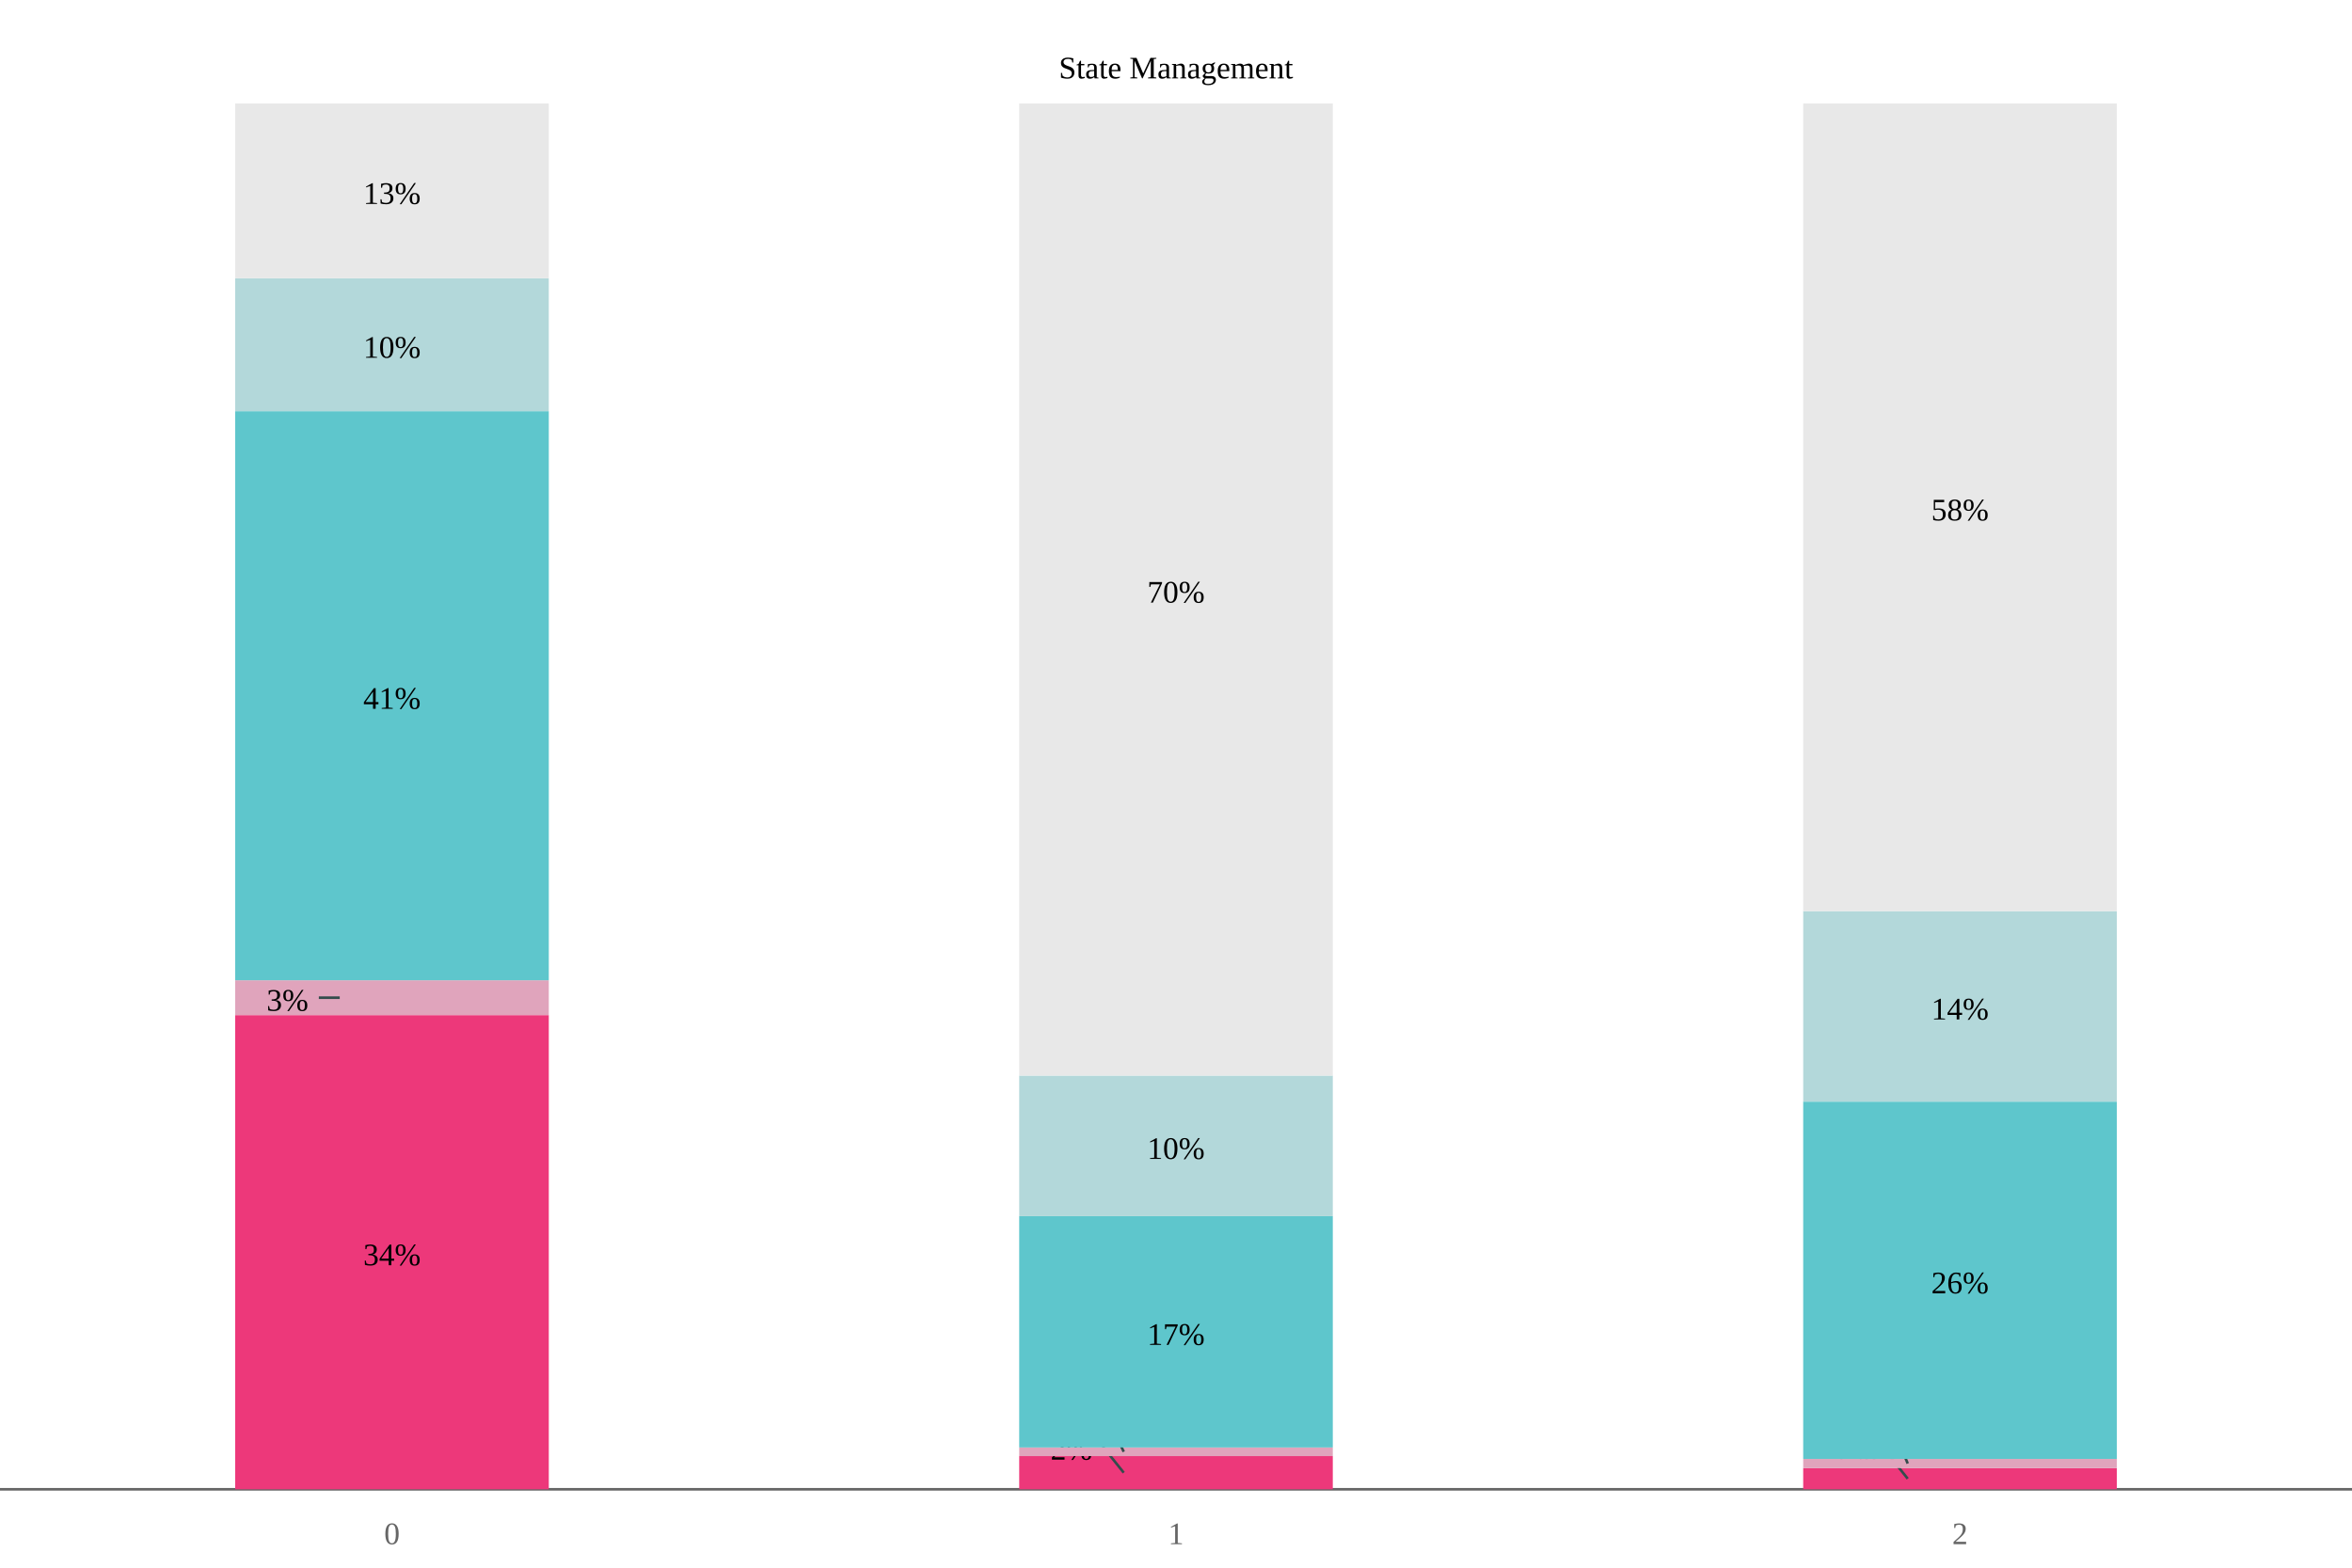
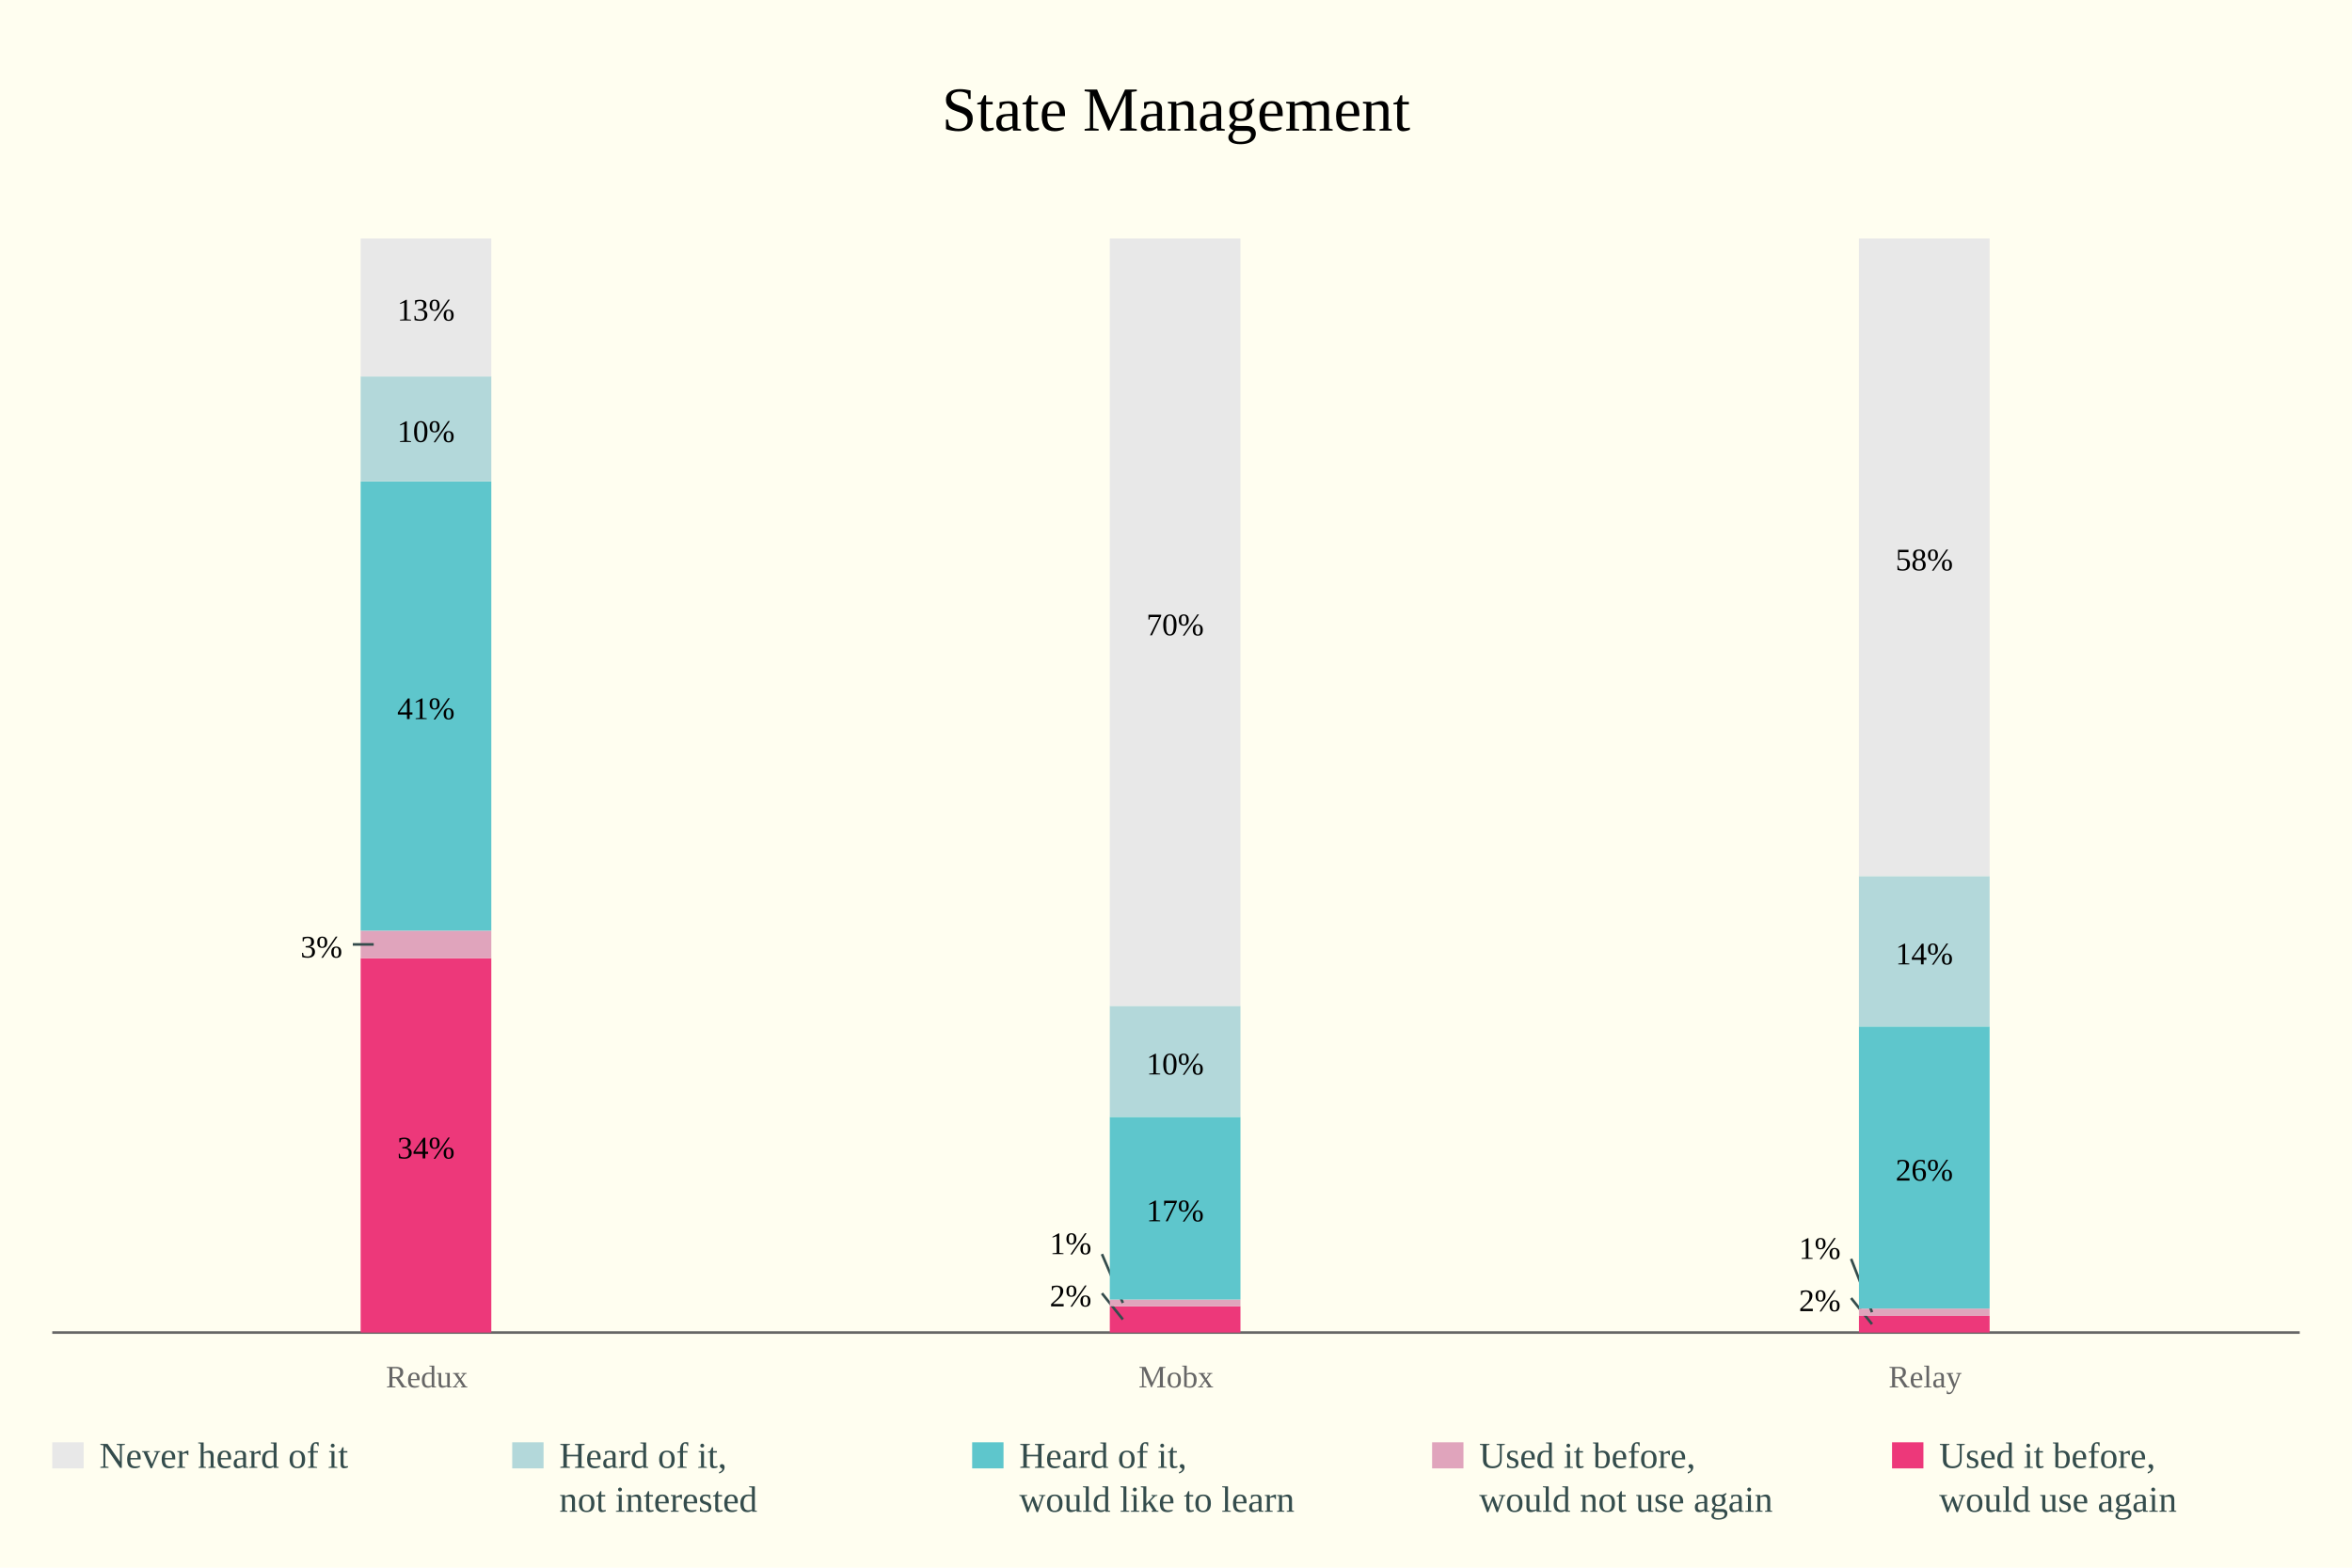
- <svg class="recharts-surface" width="900" height="600" viewbox="0 0 900 600" version="1.1" data-reactid="400">
-   <g class="recharts-layer recharts-x-axis" data-reactid="401">
-     <g class="recharts-layer recharts-cartesian-axis" data-reactid="402">
-       <line class="recharts-cartesian-axis-line" width="900" height="30" x="0" y="570" stroke="#666" fill="none" x1="0" y1="570" x2="900" y2="570" data-reactid="403" />
-       <g class="recharts-cartesian-axis-ticks" data-reactid="404">
-         <g class="recharts-cartesian-axis-tick" data-reactid="405">
-           <text dy="15" text-anchor="middle" width="900" height="30" x="150" y="576" stroke="none" fill="#666" class="recharts-cartesian-axis-tick-value" data-reactid="406">0</text>
-         </g>
-         <g class="recharts-cartesian-axis-tick" data-reactid="407">
-           <text dy="15" text-anchor="middle" width="900" height="30" x="450" y="576" stroke="none" fill="#666" class="recharts-cartesian-axis-tick-value" data-reactid="408">1</text>
-         </g>
-         <g class="recharts-cartesian-axis-tick" data-reactid="409">
-           <text dy="15" text-anchor="middle" width="900" height="30" x="750" y="576" stroke="none" fill="#666" class="recharts-cartesian-axis-tick-value" data-reactid="410">2</text>
+ <svg class="recharts-surface" width="900" height="600" viewbox="0 0 900 600" version="1.1" data-reactid="452">
+   <rect x="0" y="0" width="100%" height="100%" fill="#fffef0" />
+   <g class="recharts-layer recharts-x-axis" data-reactid="453">
+     <g class="recharts-layer recharts-cartesian-axis" data-reactid="454">
+       <line class="recharts-cartesian-axis-line" width="860" height="30" x="20" y="510" stroke="#666" fill="none" x1="20" y1="510" x2="880" y2="510" data-reactid="455" />
+       <g class="recharts-cartesian-axis-ticks" data-reactid="456">
+         <g class="recharts-cartesian-axis-tick" data-reactid="457">
+           <text dy="15" text-anchor="middle" width="860" height="30" x="163.333" y="516" stroke="none" fill="#666" class="recharts-cartesian-axis-tick-value" data-reactid="458">Redux</text>
+         </g>
+         <g class="recharts-cartesian-axis-tick" data-reactid="459">
+           <text dy="15" text-anchor="middle" width="860" height="30" x="450" y="516" stroke="none" fill="#666" class="recharts-cartesian-axis-tick-value" data-reactid="460">Mobx</text>
+         </g>
+         <g class="recharts-cartesian-axis-tick" data-reactid="461">
+           <text dy="15" text-anchor="middle" width="860" height="30" x="736.667" y="516" stroke="none" fill="#666" class="recharts-cartesian-axis-tick-value" data-reactid="462">Relay</text>
        </g>
      </g>
    </g>
  </g>
-   <g class="recharts-layer recharts-bar-graphical" data-reactid="411">
-     <g class="recharts-layer recharts-bar use-again" data-reactid="412">
-       <g class="recharts-layer recharts-bar-rectangles" data-reactid="413">
-         <g style="transform-origin:center bottom;" data-reactid="414">
-           <path fill="#ed387a" x="90" y="388.512" width="120" height="181.488" stroke="none" stroke-width="1" stroke-dasharray="none" class="recharts-rectangle recharts-bar-rectangle" d="M 90,388.512 h 120 v 181.488 h -120 Z" data-reactid="415" />
-         </g>
-         <g style="transform-origin:center bottom;" data-reactid="416">
-           <path fill="#ed387a" x="390" y="557.289" width="120" height="12.711" stroke="none" stroke-width="1" stroke-dasharray="none" class="recharts-rectangle recharts-bar-rectangle" d="M 390,557.289 h 120 v 12.711 h -120 Z" data-reactid="417" />
-         </g>
-         <g style="transform-origin:center bottom;" data-reactid="418">
-           <path fill="#ed387a" x="690" y="561.906" width="120" height="8.094" stroke="none" stroke-width="1" stroke-dasharray="none" class="recharts-rectangle recharts-bar-rectangle" d="M 690,561.906 h 120 v 8.094 h -120 Z" data-reactid="419" />
-         </g>
-       </g>
-       <g class="recharts-layer recharts-bar-rectangle-labels" data-reactid="420">
-         <g class="recharts-layer recharts-bar-labels" data-reactid="421">
-           <g class="recharts-cartesian-bar-label" data-reactid="422">
-             <text class="label" x="150" y="484.256" text-anchor="middle" data-reactid="423">34%</text>
-           </g>
-           <g class="recharts-cartesian-bar-label" data-reactid="424">
-             <text class="label" x="410" y="558.644" text-anchor="middle" data-reactid="425">2%</text>
-             <line x1="422" y1="553.644" x2="430" y2="563.644" stroke="#344c4c" stroke-width="1" data-reactid="426" />
-           </g>
-           <g class="recharts-cartesian-bar-label" data-reactid="427">
-             <text class="label" x="710" y="560.953" text-anchor="middle" data-reactid="428">2%</text>
-             <line x1="722" y1="555.953" x2="730" y2="565.953" stroke="#344c4c" stroke-width="1" data-reactid="429" />
-           </g>
-         </g>
-       </g>
-     </g>
-     <g class="recharts-layer recharts-bar not-use-again" data-reactid="430">
-       <g class="recharts-layer recharts-bar-rectangles" data-reactid="431">
-         <g style="transform-origin:center bottom;" data-reactid="432">
-           <path fill="#e0a4bc" x="90" y="375.174" width="120" height="13.338" stroke="none" stroke-width="1" stroke-dasharray="none" class="recharts-rectangle recharts-bar-rectangle" d="M 90,375.174 h 120 v 13.338 h -120 Z" data-reactid="433" />
-         </g>
-         <g style="transform-origin:center bottom;" data-reactid="434">
-           <path fill="#e0a4bc" x="390" y="553.983" width="120" height="3.306" stroke="none" stroke-width="1" stroke-dasharray="none" class="recharts-rectangle recharts-bar-rectangle" d="M 390,553.983 h 120 v 3.306 h -120 Z" data-reactid="435" />
-         </g>
-         <g style="transform-origin:center bottom;" data-reactid="436">
-           <path fill="#e0a4bc" x="690" y="558.372" width="120" height="3.534" stroke="none" stroke-width="1" stroke-dasharray="none" class="recharts-rectangle recharts-bar-rectangle" d="M 690,558.372 h 120 v 3.534 h -120 Z" data-reactid="437" />
-         </g>
-       </g>
-       <g class="recharts-layer recharts-bar-rectangle-labels" data-reactid="438">
-         <g class="recharts-layer recharts-bar-labels" data-reactid="439">
-           <g class="recharts-cartesian-bar-label" data-reactid="440">
-             <text class="label" x="110" y="386.843" text-anchor="middle" data-reactid="441">3%</text>
-             <line x1="122" y1="381.843" x2="130" y2="381.843" stroke="#344c4c" stroke-width="1" data-reactid="442" />
-           </g>
-           <g class="recharts-cartesian-bar-label" data-reactid="443">
-             <text class="label" x="410" y="538.644" text-anchor="middle" data-reactid="444">1%</text>
-             <line x1="422" y1="538.644" x2="430" y2="555.636" stroke="#344c4c" stroke-width="1" data-reactid="445" />
-           </g>
-           <g class="recharts-cartesian-bar-label" data-reactid="446">
-             <text class="label" x="710" y="540.953" text-anchor="middle" data-reactid="447">1%</text>
-             <line x1="722" y1="540.953" x2="730" y2="560.139" stroke="#344c4c" stroke-width="1" data-reactid="448" />
-           </g>
-         </g>
-       </g>
-     </g>
-     <g class="recharts-layer recharts-bar want-to-learn" data-reactid="449">
-       <g class="recharts-layer recharts-bar-rectangles" data-reactid="450">
-         <g style="transform-origin:center bottom;" data-reactid="451">
-           <path fill="#5ec6cc" x="90" y="157.377" width="120" height="217.797" stroke="none" stroke-width="1" stroke-dasharray="none" class="recharts-rectangle recharts-bar-rectangle" d="M 90,157.377 h 120 v 217.797 h -120 Z" data-reactid="452" />
-         </g>
-         <g style="transform-origin:center bottom;" data-reactid="453">
-           <path fill="#5ec6cc" x="390" y="465.462" width="120" height="88.521" stroke="none" stroke-width="1" stroke-dasharray="none" class="recharts-rectangle recharts-bar-rectangle" d="M 390,465.462 h 120 v 88.521 h -120 Z" data-reactid="454" />
-         </g>
-         <g style="transform-origin:center bottom;" data-reactid="455">
-           <path fill="#5ec6cc" x="690" y="421.629" width="120" height="136.743" stroke="none" stroke-width="1" stroke-dasharray="none" class="recharts-rectangle recharts-bar-rectangle" d="M 690,421.629 h 120 v 136.743 h -120 Z" data-reactid="456" />
-         </g>
-       </g>
-       <g class="recharts-layer recharts-bar-rectangle-labels" data-reactid="457">
-         <g class="recharts-layer recharts-bar-labels" data-reactid="458">
-           <g class="recharts-cartesian-bar-label" data-reactid="459">
-             <text class="label" x="150" y="271.275" text-anchor="middle" data-reactid="460">41%</text>
-           </g>
-           <g class="recharts-cartesian-bar-label" data-reactid="461">
-             <text class="label" x="450" y="514.722" text-anchor="middle" data-reactid="462">17%</text>
-           </g>
-           <g class="recharts-cartesian-bar-label" data-reactid="463">
-             <text class="label" x="750" y="495" text-anchor="middle" data-reactid="464">26%</text>
-           </g>
-         </g>
-       </g>
-     </g>
-     <g class="recharts-layer recharts-bar not-interested" data-reactid="465">
-       <g class="recharts-layer recharts-bar-rectangles" data-reactid="466">
-         <g style="transform-origin:center bottom;" data-reactid="467">
-           <path fill="#b3d8da" x="90" y="106.476" width="120" height="50.901" stroke="none" stroke-width="1" stroke-dasharray="none" class="recharts-rectangle recharts-bar-rectangle" d="M 90,106.476 h 120 v 50.901 h -120 Z" data-reactid="468" />
-         </g>
-         <g style="transform-origin:center bottom;" data-reactid="469">
-           <path fill="#b3d8da" x="390" y="411.654" width="120" height="53.808" stroke="none" stroke-width="1" stroke-dasharray="none" class="recharts-rectangle recharts-bar-rectangle" d="M 390,411.654 h 120 v 53.808 h -120 Z" data-reactid="470" />
-         </g>
-         <g style="transform-origin:center bottom;" data-reactid="471">
-           <path fill="#b3d8da" x="690" y="348.726" width="120" height="72.903" stroke="none" stroke-width="1" stroke-dasharray="none" class="recharts-rectangle recharts-bar-rectangle" d="M 690,348.726 h 120 v 72.903 h -120 Z" data-reactid="472" />
-         </g>
-       </g>
-       <g class="recharts-layer recharts-bar-rectangle-labels" data-reactid="473">
-         <g class="recharts-layer recharts-bar-labels" data-reactid="474">
-           <g class="recharts-cartesian-bar-label" data-reactid="475">
-             <text class="label" x="150" y="136.927" text-anchor="middle" data-reactid="476">10%</text>
-           </g>
-           <g class="recharts-cartesian-bar-label" data-reactid="477">
-             <text class="label" x="450" y="443.558" text-anchor="middle" data-reactid="478">10%</text>
+   <g class="recharts-layer recharts-bar-graphical" data-reactid="463">
+     <g class="recharts-layer recharts-bar use-again" data-reactid="464">
+       <g class="recharts-layer recharts-bar-rectangles" data-reactid="465">
+         <g style="transform-origin:center bottom;" data-reactid="466">
+           <path fill="#ed387a" x="138" y="366.72" width="50" height="143.28" stroke="none" stroke-width="1" stroke-dasharray="none" class="recharts-rectangle recharts-bar-rectangle" d="M 138,366.72 h 50 v 143.28 h -50 Z" data-reactid="467" />
+         </g>
+         <g style="transform-origin:center bottom;" data-reactid="468">
+           <path fill="#ed387a" x="424.667" y="499.965" width="50" height="10.035" stroke="none" stroke-width="1" stroke-dasharray="none" class="recharts-rectangle recharts-bar-rectangle" d="M 424.667,499.965 h 50 v 10.035 h -50 Z" data-reactid="469" />
+         </g>
+         <g style="transform-origin:center bottom;" data-reactid="470">
+           <path fill="#ed387a" x="711.333" y="503.61" width="50" height="6.39" stroke="none" stroke-width="1" stroke-dasharray="none" class="recharts-rectangle recharts-bar-rectangle" d="M 711.333,503.61 h 50 v 6.39 h -50 Z" data-reactid="471" />
+         </g>
+       </g>
+       <g class="recharts-layer recharts-bar-rectangle-labels" data-reactid="472">
+         <g class="recharts-layer recharts-bar-labels" data-reactid="473">
+           <g class="recharts-cartesian-bar-label" data-reactid="474">
+             <text class="label" x="163" y="443.36" text-anchor="middle" data-reactid="475">34%</text>
+           </g>
+           <g class="recharts-cartesian-bar-label" data-reactid="476">
+             <text class="label" x="409.667" y="499.982" text-anchor="middle" data-reactid="477">2%</text>
+             <line x1="421.667" y1="494.982" x2="429.667" y2="504.982" stroke="#344c4c" stroke-width="1" data-reactid="478" />
          </g>
          <g class="recharts-cartesian-bar-label" data-reactid="479">
-             <text class="label" x="750" y="390.178" text-anchor="middle" data-reactid="480">14%</text>
-           </g>
-         </g>
-       </g>
-     </g>
-     <g class="recharts-layer recharts-bar never-heard" data-reactid="481">
-       <g class="recharts-layer recharts-bar-rectangles" data-reactid="482">
-         <g style="transform-origin:center bottom;" data-reactid="483">
-           <path fill="#e8e8e8" x="90" y="39.615" width="120" height="66.861" stroke="none" stroke-width="1" stroke-dasharray="none" class="recharts-rectangle recharts-bar-rectangle" d="M 90,39.615 h 120 v 66.861 h -120 Z" data-reactid="484" />
-         </g>
-         <g style="transform-origin:center bottom;" data-reactid="485">
-           <path fill="#e8e8e8" x="390" y="39.615" width="120" height="372.039" stroke="none" stroke-width="1" stroke-dasharray="none" class="recharts-rectangle recharts-bar-rectangle" d="M 390,39.615 h 120 v 372.039 h -120 Z" data-reactid="486" />
-         </g>
-         <g style="transform-origin:center bottom;" data-reactid="487">
-           <path fill="#e8e8e8" x="690" y="39.615" width="120" height="309.111" stroke="none" stroke-width="1" stroke-dasharray="none" class="recharts-rectangle recharts-bar-rectangle" d="M 690,39.615 h 120 v 309.111 h -120 Z" data-reactid="488" />
-         </g>
-       </g>
-       <g class="recharts-layer recharts-bar-rectangle-labels" data-reactid="489">
-         <g class="recharts-layer recharts-bar-labels" data-reactid="490">
-           <g class="recharts-cartesian-bar-label" data-reactid="491">
-             <text class="label" x="150" y="78.046" text-anchor="middle" data-reactid="492">13%</text>
-           </g>
-           <g class="recharts-cartesian-bar-label" data-reactid="493">
-             <text class="label" x="450" y="230.635" text-anchor="middle" data-reactid="494">70%</text>
+             <text class="label" x="696.333" y="501.805" text-anchor="middle" data-reactid="480">2%</text>
+             <line x1="708.333" y1="496.805" x2="716.333" y2="506.805" stroke="#344c4c" stroke-width="1" data-reactid="481" />
+           </g>
+         </g>
+       </g>
+     </g>
+     <g class="recharts-layer recharts-bar not-use-again" data-reactid="482">
+       <g class="recharts-layer recharts-bar-rectangles" data-reactid="483">
+         <g style="transform-origin:center bottom;" data-reactid="484">
+           <path fill="#e0a4bc" x="138" y="356.19" width="50" height="10.53" stroke="none" stroke-width="1" stroke-dasharray="none" class="recharts-rectangle recharts-bar-rectangle" d="M 138,356.19 h 50 v 10.53 h -50 Z" data-reactid="485" />
+         </g>
+         <g style="transform-origin:center bottom;" data-reactid="486">
+           <path fill="#e0a4bc" x="424.667" y="497.355" width="50" height="2.61" stroke="none" stroke-width="1" stroke-dasharray="none" class="recharts-rectangle recharts-bar-rectangle" d="M 424.667,497.355 h 50 v 2.61 h -50 Z" data-reactid="487" />
+         </g>
+         <g style="transform-origin:center bottom;" data-reactid="488">
+           <path fill="#e0a4bc" x="711.333" y="500.82" width="50" height="2.79" stroke="none" stroke-width="1" stroke-dasharray="none" class="recharts-rectangle recharts-bar-rectangle" d="M 711.333,500.82 h 50 v 2.79 h -50 Z" data-reactid="489" />
+         </g>
+       </g>
+       <g class="recharts-layer recharts-bar-rectangle-labels" data-reactid="490">
+         <g class="recharts-layer recharts-bar-labels" data-reactid="491">
+           <g class="recharts-cartesian-bar-label" data-reactid="492">
+             <text class="label" x="123" y="366.455" text-anchor="middle" data-reactid="493">3%</text>
+             <line x1="135" y1="361.455" x2="143" y2="361.455" stroke="#344c4c" stroke-width="1" data-reactid="494" />
          </g>
          <g class="recharts-cartesian-bar-label" data-reactid="495">
-             <text class="label" x="750" y="199.171" text-anchor="middle" data-reactid="496">58%</text>
+             <text class="label" x="409.667" y="479.982" text-anchor="middle" data-reactid="496">1%</text>
+             <line x1="421.667" y1="479.982" x2="429.667" y2="498.66" stroke="#344c4c" stroke-width="1" data-reactid="497" />
+           </g>
+           <g class="recharts-cartesian-bar-label" data-reactid="498">
+             <text class="label" x="696.333" y="481.805" text-anchor="middle" data-reactid="499">1%</text>
+             <line x1="708.333" y1="481.805" x2="716.333" y2="502.215" stroke="#344c4c" stroke-width="1" data-reactid="500" />
+           </g>
+         </g>
+       </g>
+     </g>
+     <g class="recharts-layer recharts-bar want-to-learn" data-reactid="501">
+       <g class="recharts-layer recharts-bar-rectangles" data-reactid="502">
+         <g style="transform-origin:center bottom;" data-reactid="503">
+           <path fill="#5ec6cc" x="138" y="184.245" width="50" height="171.945" stroke="none" stroke-width="1" stroke-dasharray="none" class="recharts-rectangle recharts-bar-rectangle" d="M 138,184.245 h 50 v 171.945 h -50 Z" data-reactid="504" />
+         </g>
+         <g style="transform-origin:center bottom;" data-reactid="505">
+           <path fill="#5ec6cc" x="424.667" y="427.47" width="50" height="69.885" stroke="none" stroke-width="1" stroke-dasharray="none" class="recharts-rectangle recharts-bar-rectangle" d="M 424.667,427.47 h 50 v 69.885 h -50 Z" data-reactid="506" />
+         </g>
+         <g style="transform-origin:center bottom;" data-reactid="507">
+           <path fill="#5ec6cc" x="711.333" y="392.865" width="50" height="107.955" stroke="none" stroke-width="1" stroke-dasharray="none" class="recharts-rectangle recharts-bar-rectangle" d="M 711.333,392.865 h 50 v 107.955 h -50 Z" data-reactid="508" />
+         </g>
+       </g>
+       <g class="recharts-layer recharts-bar-rectangle-labels" data-reactid="509">
+         <g class="recharts-layer recharts-bar-labels" data-reactid="510">
+           <g class="recharts-cartesian-bar-label" data-reactid="511">
+             <text class="label" x="163" y="275.217" text-anchor="middle" data-reactid="512">41%</text>
+           </g>
+           <g class="recharts-cartesian-bar-label" data-reactid="513">
+             <text class="label" x="449.667" y="467.413" text-anchor="middle" data-reactid="514">17%</text>
+           </g>
+           <g class="recharts-cartesian-bar-label" data-reactid="515">
+             <text class="label" x="736.333" y="451.842" text-anchor="middle" data-reactid="516">26%</text>
+           </g>
+         </g>
+       </g>
+     </g>
+     <g class="recharts-layer recharts-bar not-interested" data-reactid="517">
+       <g class="recharts-layer recharts-bar-rectangles" data-reactid="518">
+         <g style="transform-origin:center bottom;" data-reactid="519">
+           <path fill="#b3d8da" x="138" y="144.06" width="50" height="40.185" stroke="none" stroke-width="1" stroke-dasharray="none" class="recharts-rectangle recharts-bar-rectangle" d="M 138,144.06 h 50 v 40.185 h -50 Z" data-reactid="520" />
+         </g>
+         <g style="transform-origin:center bottom;" data-reactid="521">
+           <path fill="#b3d8da" x="424.667" y="384.99" width="50" height="42.48" stroke="none" stroke-width="1" stroke-dasharray="none" class="recharts-rectangle recharts-bar-rectangle" d="M 424.667,384.99 h 50 v 42.48 h -50 Z" data-reactid="522" />
+         </g>
+         <g style="transform-origin:center bottom;" data-reactid="523">
+           <path fill="#b3d8da" x="711.333" y="335.31" width="50" height="57.555" stroke="none" stroke-width="1" stroke-dasharray="none" class="recharts-rectangle recharts-bar-rectangle" d="M 711.333,335.31 h 50 v 57.555 h -50 Z" data-reactid="524" />
+         </g>
+       </g>
+       <g class="recharts-layer recharts-bar-rectangle-labels" data-reactid="525">
+         <g class="recharts-layer recharts-bar-labels" data-reactid="526">
+           <g class="recharts-cartesian-bar-label" data-reactid="527">
+             <text class="label" x="163" y="169.153" text-anchor="middle" data-reactid="528">10%</text>
+           </g>
+           <g class="recharts-cartesian-bar-label" data-reactid="529">
+             <text class="label" x="449.667" y="411.23" text-anchor="middle" data-reactid="530">10%</text>
+           </g>
+           <g class="recharts-cartesian-bar-label" data-reactid="531">
+             <text class="label" x="736.333" y="369.087" text-anchor="middle" data-reactid="532">14%</text>
+           </g>
+         </g>
+       </g>
+     </g>
+     <g class="recharts-layer recharts-bar never-heard" data-reactid="533">
+       <g class="recharts-layer recharts-bar-rectangles" data-reactid="534">
+         <g style="transform-origin:center bottom;" data-reactid="535">
+           <path fill="#e8e8e8" x="138" y="91.275" width="50" height="52.785" stroke="none" stroke-width="1" stroke-dasharray="none" class="recharts-rectangle recharts-bar-rectangle" d="M 138,91.275 h 50 v 52.785 h -50 Z" data-reactid="536" />
+         </g>
+         <g style="transform-origin:center bottom;" data-reactid="537">
+           <path fill="#e8e8e8" x="424.667" y="91.275" width="50" height="293.715" stroke="none" stroke-width="1" stroke-dasharray="none" class="recharts-rectangle recharts-bar-rectangle" d="M 424.667,91.275 h 50 v 293.715 h -50 Z" data-reactid="538" />
+         </g>
+         <g style="transform-origin:center bottom;" data-reactid="539">
+           <path fill="#e8e8e8" x="711.333" y="91.275" width="50" height="244.035" stroke="none" stroke-width="1" stroke-dasharray="none" class="recharts-rectangle recharts-bar-rectangle" d="M 711.333,91.275 h 50 v 244.035 h -50 Z" data-reactid="540" />
+         </g>
+       </g>
+       <g class="recharts-layer recharts-bar-rectangle-labels" data-reactid="541">
+         <g class="recharts-layer recharts-bar-labels" data-reactid="542">
+           <g class="recharts-cartesian-bar-label" data-reactid="543">
+             <text class="label" x="163" y="122.667" text-anchor="middle" data-reactid="544">13%</text>
+           </g>
+           <g class="recharts-cartesian-bar-label" data-reactid="545">
+             <text class="label" x="449.667" y="243.132" text-anchor="middle" data-reactid="546">70%</text>
+           </g>
+           <g class="recharts-cartesian-bar-label" data-reactid="547">
+             <text class="label" x="736.333" y="218.292" text-anchor="middle" data-reactid="548">58%</text>
          </g>
        </g>
      </g>
    </g>
  </g>
-   <text fill="black" x="50%" y="30" text-anchor="middle" data-reactid="497">State Management</text>
-   <defs data-reactid="498">
-     <pattern id="pe8e8e8" patternunits="userSpaceOnUse" width="10" height="10" data-reactid="499">
-       <path d="M 0,10 l 10,-10 M -2.5,2.5 l 5,-5 M 7.5,12.5 l 5,-5" stroke-width="2" shape-rendering="auto" stroke="#e8e8e8" stroke-linecap="square" data-reactid="500" />
-     </pattern>
-     <pattern id="pdadada" patternunits="userSpaceOnUse" width="10" height="10" data-reactid="501">
-       <path d="M 0,10 l 10,-10 M -2.5,2.5 l 5,-5 M 7.5,12.5 l 5,-5" stroke-width="2" shape-rendering="auto" stroke="#dadada" stroke-linecap="square" data-reactid="502" />
-     </pattern>
-     <pattern id="pcecece" patternunits="userSpaceOnUse" width="10" height="10" data-reactid="503">
-       <path d="M 0,10 l 10,-10 M -2.5,2.5 l 5,-5 M 7.5,12.5 l 5,-5" stroke-width="2" shape-rendering="auto" stroke="#cecece" stroke-linecap="square" data-reactid="504" />
-     </pattern>
-     <pattern id="pdadada" patternunits="userSpaceOnUse" width="10" height="10" data-reactid="505">
-       <path d="M 0,10 l 10,-10 M -2.5,2.5 l 5,-5 M 7.5,12.5 l 5,-5" stroke-width="2" shape-rendering="auto" stroke="#dadada" stroke-linecap="square" data-reactid="506" />
-     </pattern>
-     <pattern id="pcecece" patternunits="userSpaceOnUse" width="10" height="10" data-reactid="507">
-       <path d="M 0,10 l 10,-10 M -2.5,2.5 l 5,-5 M 7.5,12.5 l 5,-5" stroke-width="2" shape-rendering="auto" stroke="#cecece" stroke-linecap="square" data-reactid="508" />
+   <text fill="black" x="50%" y="50" text-anchor="middle" style="font-size:24px;" data-reactid="549">State Management</text>
+   <svg class="legend-svg" x="0" y="82.5%" data-reactid="550">
+     <svg class="legend-svg-item" width="156" x="20" y="50" style="overflow:visible;" data-reactid="551">
+       <rect x="0" y="7" width="12" height="10" fill="#e8e8e8" data-reactid="552" />
+       <text x="0" y="0" fill="#344c4c" text-anchor="start" style="font-size:14px;" data-reactid="553">
+         <tspan x="18" dy="1.2em" data-reactid="554">Never heard of it</tspan>
+         <tspan x="18" dy="1.2em" data-reactid="555" />
+       </text>
+     </svg>
+     <svg class="legend-svg-item" width="156" x="196" y="50" style="overflow:visible;" data-reactid="556">
+       <rect x="0" y="7" width="12" height="10" fill="#b3d8da" data-reactid="557" />
+       <text x="0" y="0" fill="#344c4c" text-anchor="start" style="font-size:14px;" data-reactid="558">
+         <tspan x="18" dy="1.2em" data-reactid="559">Heard of it,</tspan>
+         <tspan x="18" dy="1.2em" data-reactid="560"> not interested</tspan>
+       </text>
+     </svg>
+     <svg class="legend-svg-item" width="156" x="372" y="50" style="overflow:visible;" data-reactid="561">
+       <rect x="0" y="7" width="12" height="10" fill="#5ec6cc" data-reactid="562" />
+       <text x="0" y="0" fill="#344c4c" text-anchor="start" style="font-size:14px;" data-reactid="563">
+         <tspan x="18" dy="1.2em" data-reactid="564">Heard of it,</tspan>
+         <tspan x="18" dy="1.2em" data-reactid="565"> would like to learn</tspan>
+       </text>
+     </svg>
+     <svg class="legend-svg-item" width="156" x="548" y="50" style="overflow:visible;" data-reactid="566">
+       <rect x="0" y="7" width="12" height="10" fill="#e0a4bc" data-reactid="567" />
+       <text x="0" y="0" fill="#344c4c" text-anchor="start" style="font-size:14px;" data-reactid="568">
+         <tspan x="18" dy="1.2em" data-reactid="569">Used it before,</tspan>
+         <tspan x="18" dy="1.2em" data-reactid="570"> would not use again</tspan>
+       </text>
+     </svg>
+     <svg class="legend-svg-item" width="156" x="724" y="50" style="overflow:visible;" data-reactid="571">
+       <rect x="0" y="7" width="12" height="10" fill="#ed387a" data-reactid="572" />
+       <text x="0" y="0" fill="#344c4c" text-anchor="start" style="font-size:14px;" data-reactid="573">
+         <tspan x="18" dy="1.2em" data-reactid="574">Used it before,</tspan>
+         <tspan x="18" dy="1.2em" data-reactid="575"> would use again</tspan>
+       </text>
+     </svg>
+   </svg>
+   <defs data-reactid="576">
+     <pattern id="pe8e8e8" patternunits="userSpaceOnUse" width="10" height="10" data-reactid="577">
+       <path d="M 0,10 l 10,-10 M -2.5,2.5 l 5,-5 M 7.5,12.5 l 5,-5" stroke-width="2" shape-rendering="auto" stroke="#e8e8e8" stroke-linecap="square" data-reactid="578" />
+     </pattern>
+     <pattern id="pdadada" patternunits="userSpaceOnUse" width="10" height="10" data-reactid="579">
+       <path d="M 0,10 l 10,-10 M -2.5,2.5 l 5,-5 M 7.5,12.5 l 5,-5" stroke-width="2" shape-rendering="auto" stroke="#dadada" stroke-linecap="square" data-reactid="580" />
+     </pattern>
+     <pattern id="pcecece" patternunits="userSpaceOnUse" width="10" height="10" data-reactid="581">
+       <path d="M 0,10 l 10,-10 M -2.5,2.5 l 5,-5 M 7.5,12.5 l 5,-5" stroke-width="2" shape-rendering="auto" stroke="#cecece" stroke-linecap="square" data-reactid="582" />
+     </pattern>
+     <pattern id="pdadada" patternunits="userSpaceOnUse" width="10" height="10" data-reactid="583">
+       <path d="M 0,10 l 10,-10 M -2.5,2.5 l 5,-5 M 7.5,12.5 l 5,-5" stroke-width="2" shape-rendering="auto" stroke="#dadada" stroke-linecap="square" data-reactid="584" />
+     </pattern>
+     <pattern id="pcecece" patternunits="userSpaceOnUse" width="10" height="10" data-reactid="585">
+       <path d="M 0,10 l 10,-10 M -2.5,2.5 l 5,-5 M 7.5,12.5 l 5,-5" stroke-width="2" shape-rendering="auto" stroke="#cecece" stroke-linecap="square" data-reactid="586" />
    </pattern>
  </defs>
</svg>
